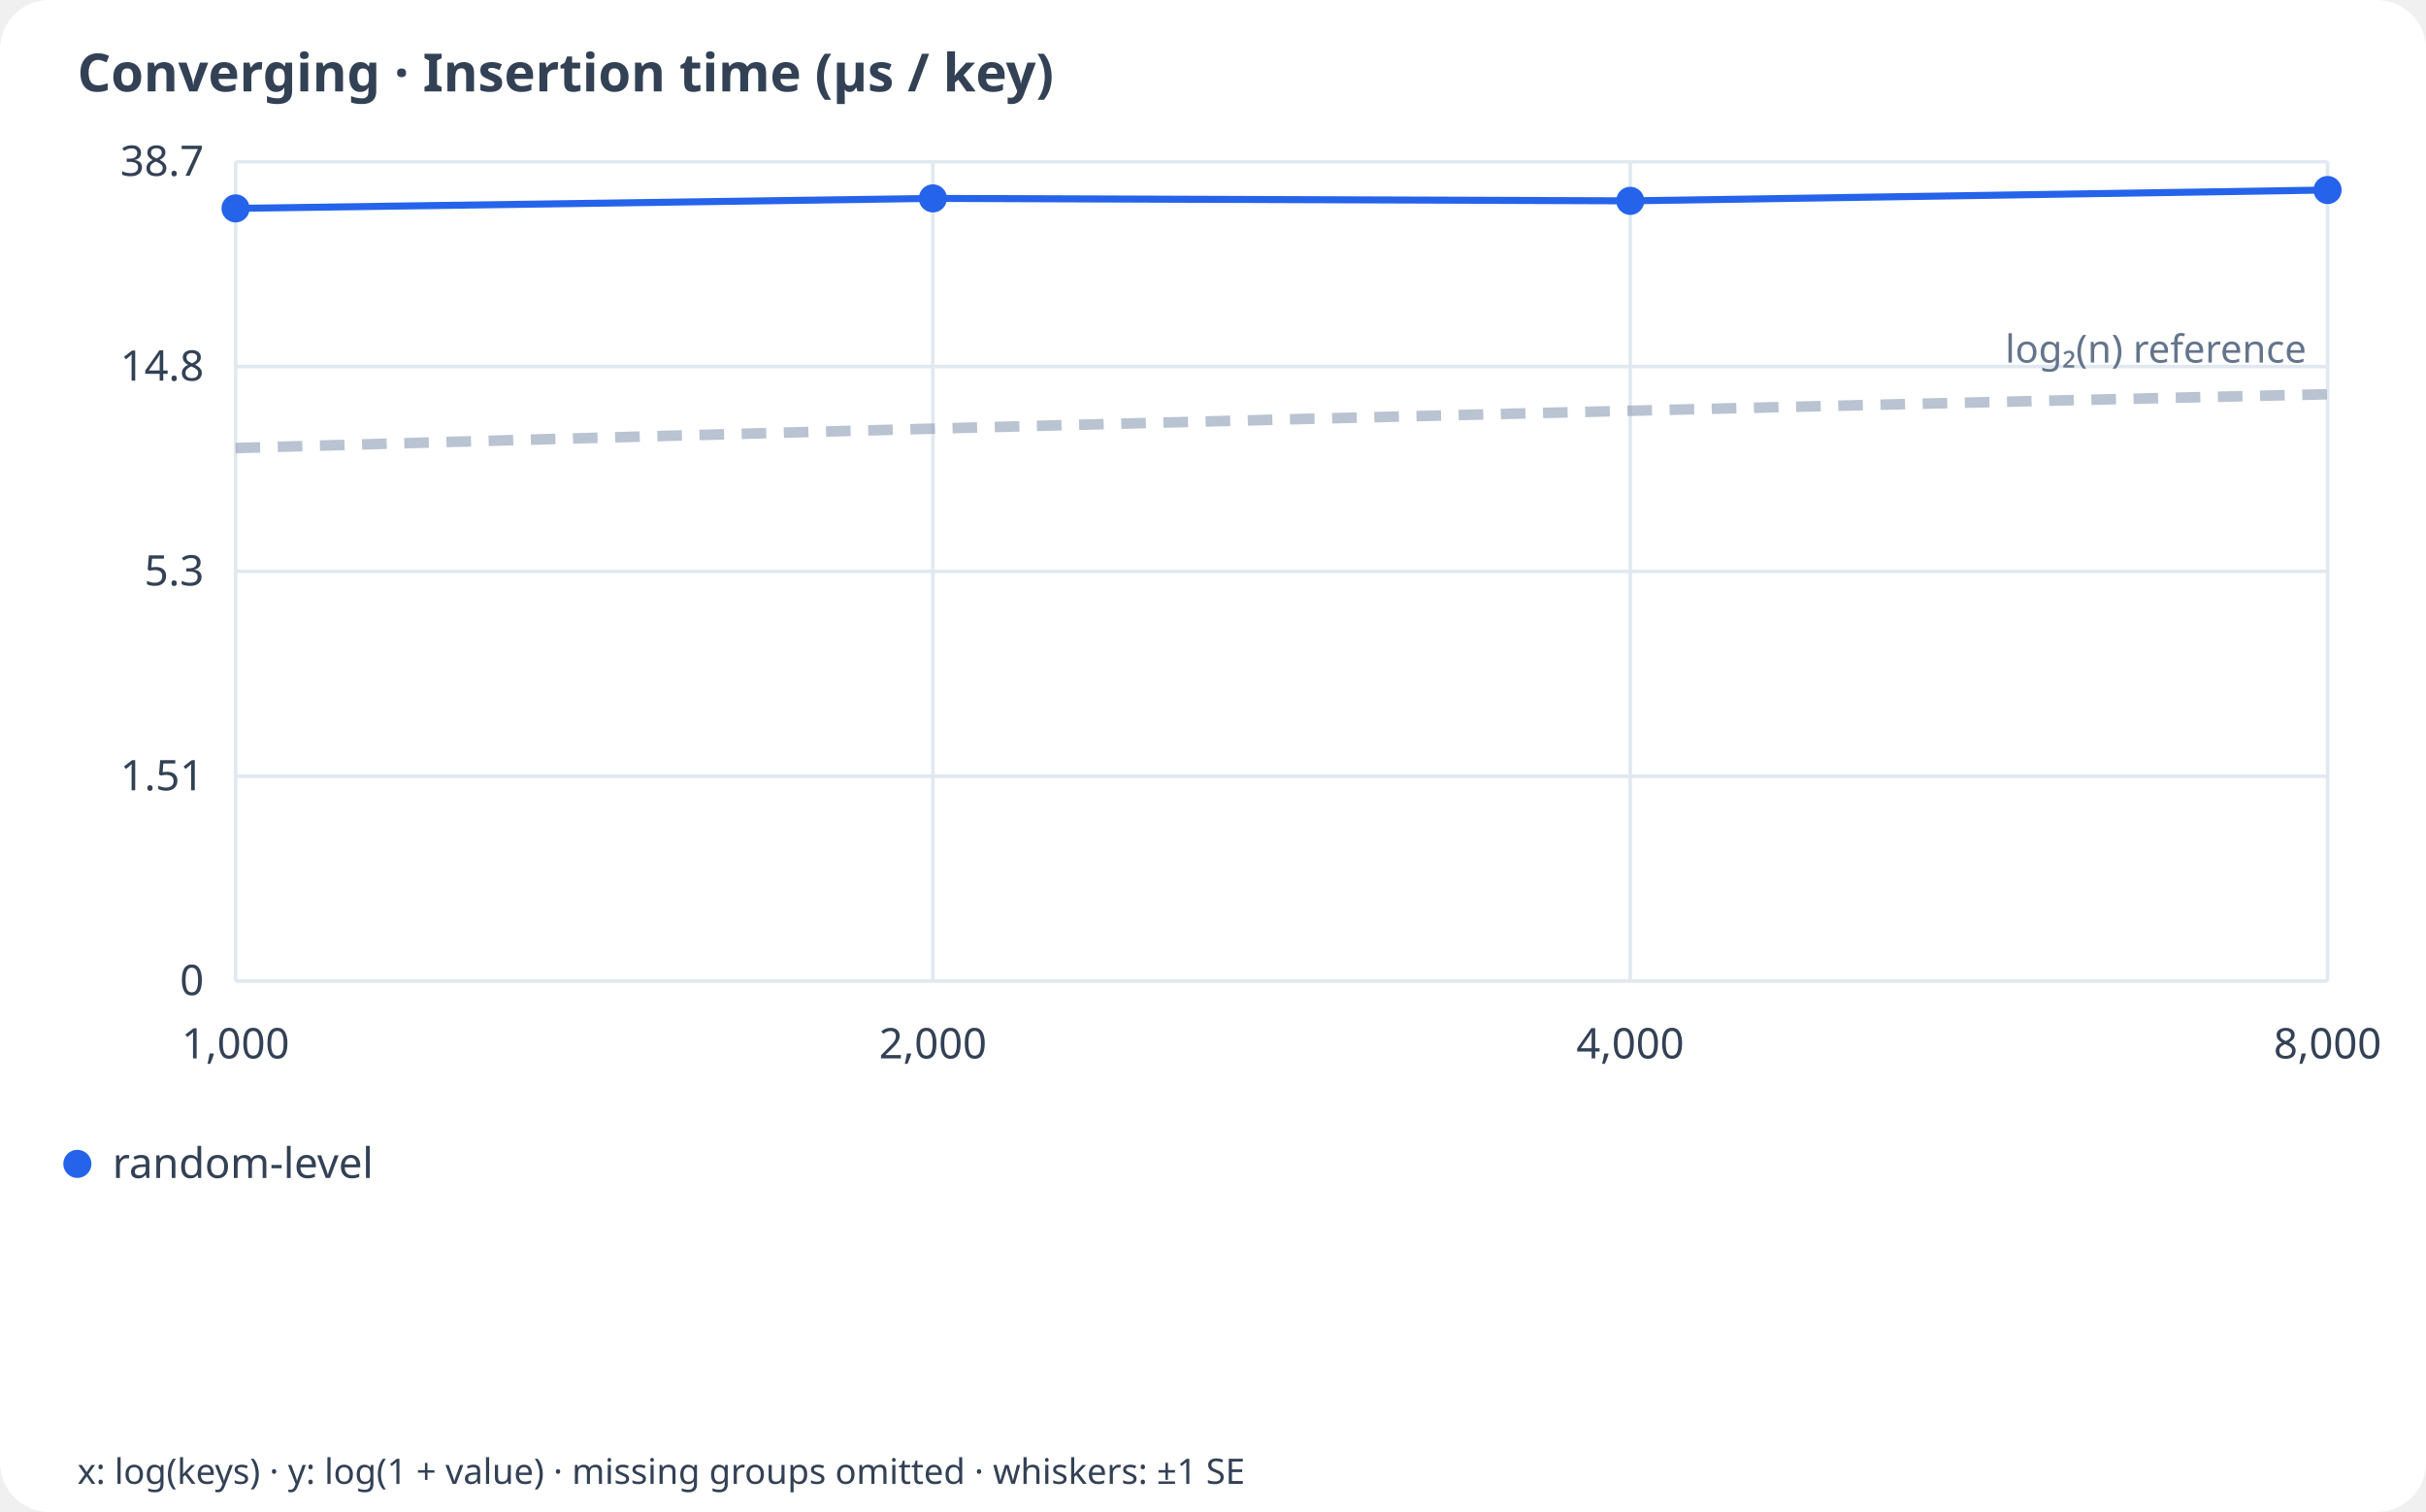
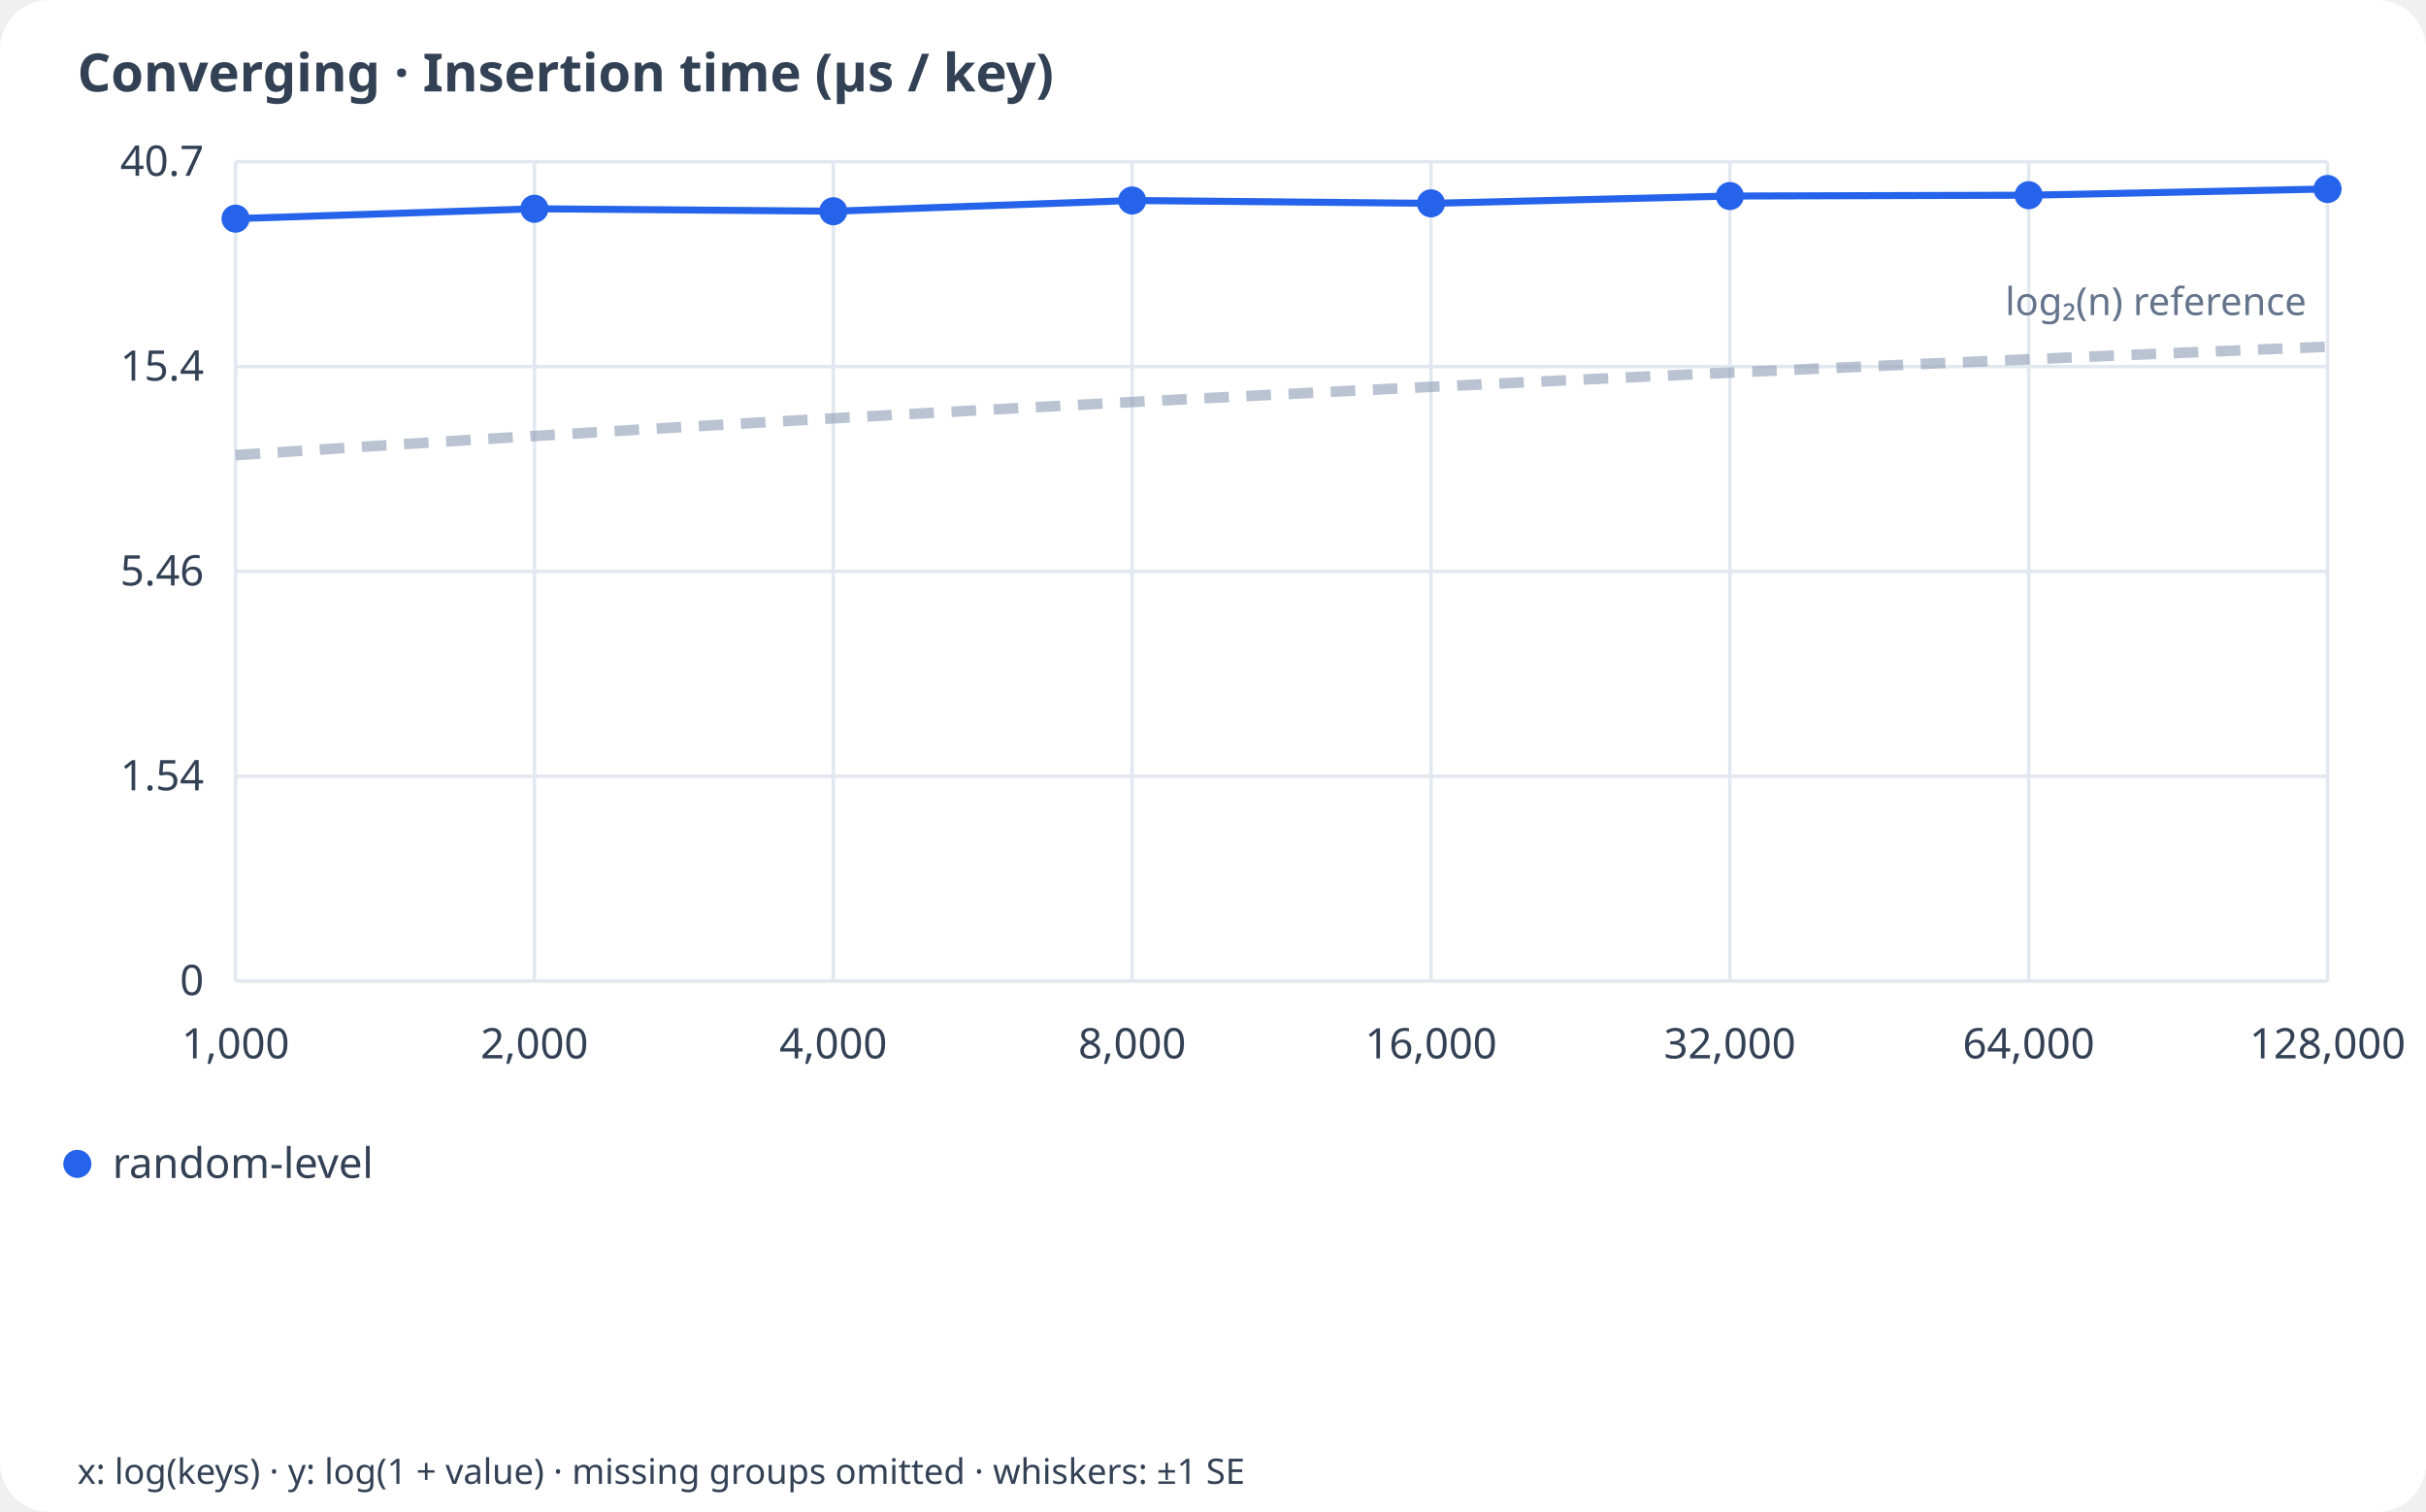
<svg xmlns="http://www.w3.org/2000/svg" viewBox="0 0 690 430" role="img" aria-labelledby="title desc">
  <style>text{font:12px system-ui,sans-serif;fill:#334155}.grid{stroke:#e2e8f0}path,line{vector-effect:non-scaling-stroke}</style>
  <rect width="690" height="430" rx="14" fill="white" />
  <text x="22" y="26" style="font-size:15px;font-weight:650">Converging · Insertion time (µs / key)</text>
  <line class="grid" x1="67" x2="662" y1="279.00" y2="279.00" />
  <text x="58" y="283.00" text-anchor="end">0</text>
  <line class="grid" x1="67" x2="662" y1="220.75" y2="220.75" />
-   <text x="58" y="224.75" text-anchor="end">1.51</text>
+   <text x="58" y="224.75" text-anchor="end">1.54</text>
  <line class="grid" x1="67" x2="662" y1="162.50" y2="162.50" />
-   <text x="58" y="166.50" text-anchor="end">5.3</text>
+   <text x="58" y="166.50" text-anchor="end">5.46</text>
  <line class="grid" x1="67" x2="662" y1="104.25" y2="104.25" />
-   <text x="58" y="108.25" text-anchor="end">14.8</text>
+   <text x="58" y="108.25" text-anchor="end">15.4</text>
  <line class="grid" x1="67" x2="662" y1="46.00" y2="46.00" />
-   <text x="58" y="50.00" text-anchor="end">38.7</text>
+   <text x="58" y="50.00" text-anchor="end">40.7</text>
  <line class="grid" x1="67.00" x2="67.00" y1="46" y2="279" />
  <text x="67.00" y="301" text-anchor="middle">1,000</text>
-   <line class="grid" x1="265.33" x2="265.33" y1="46" y2="279" />
-   <text x="265.33" y="301" text-anchor="middle">2,000</text>
-   <line class="grid" x1="463.67" x2="463.67" y1="46" y2="279" />
-   <text x="463.67" y="301" text-anchor="middle">4,000</text>
+   <line class="grid" x1="152.00" x2="152.00" y1="46" y2="279" />
+   <text x="152.00" y="301" text-anchor="middle">2,000</text>
+   <line class="grid" x1="237.00" x2="237.00" y1="46" y2="279" />
+   <text x="237.00" y="301" text-anchor="middle">4,000</text>
+   <line class="grid" x1="322.00" x2="322.00" y1="46" y2="279" />
+   <text x="322.00" y="301" text-anchor="middle">8,000</text>
+   <line class="grid" x1="407.00" x2="407.00" y1="46" y2="279" />
+   <text x="407.00" y="301" text-anchor="middle">16,000</text>
+   <line class="grid" x1="492.00" x2="492.00" y1="46" y2="279" />
+   <text x="492.00" y="301" text-anchor="middle">32,000</text>
+   <line class="grid" x1="577.00" x2="577.00" y1="46" y2="279" />
+   <text x="577.00" y="301" text-anchor="middle">64,000</text>
  <line class="grid" x1="662.00" x2="662.00" y1="46" y2="279" />
-   <text x="662.00" y="301" text-anchor="middle">8,000</text>
-   <path class="log-reference" d="M67.00,127.43 L72.95,127.26 L78.90,127.08 L84.85,126.91 L90.80,126.74 L96.75,126.57 L102.70,126.40 L108.65,126.23 L114.60,126.06 L120.55,125.89 L126.50,125.72 L132.45,125.55 L138.40,125.38 L144.35,125.22 L150.30,125.05 L156.25,124.88 L162.20,124.72 L168.15,124.55 L174.10,124.39 L180.05,124.22 L186.00,124.06 L191.95,123.89 L197.90,123.73 L203.85,123.57 L209.80,123.40 L215.75,123.24 L221.70,123.08 L227.65,122.92 L233.60,122.76 L239.55,122.60 L245.50,122.44 L251.45,122.28 L257.40,122.12 L263.35,121.96 L269.30,121.80 L275.25,121.64 L281.20,121.48 L287.15,121.33 L293.10,121.17 L299.05,121.01 L305.00,120.86 L310.95,120.70 L316.90,120.54 L322.85,120.39 L328.80,120.23 L334.75,120.08 L340.70,119.93 L346.65,119.77 L352.60,119.62 L358.55,119.47 L364.50,119.31 L370.45,119.16 L376.40,119.01 L382.35,118.86 L388.30,118.71 L394.25,118.56 L400.20,118.41 L406.15,118.26 L412.10,118.11 L418.05,117.96 L424.00,117.81 L429.95,117.66 L435.90,117.51 L441.85,117.36 L447.80,117.22 L453.75,117.07 L459.70,116.92 L465.65,116.78 L471.60,116.63 L477.55,116.48 L483.50,116.34 L489.45,116.19 L495.40,116.05 L501.35,115.90 L507.30,115.76 L513.25,115.62 L519.20,115.47 L525.15,115.33 L531.10,115.19 L537.05,115.04 L543.00,114.90 L548.95,114.76 L554.90,114.62 L560.85,114.48 L566.80,114.34 L572.75,114.20 L578.70,114.05 L584.65,113.91 L590.60,113.78 L596.55,113.64 L602.50,113.50 L608.45,113.36 L614.40,113.22 L620.35,113.08 L626.30,112.94 L632.25,112.81 L638.20,112.67 L644.15,112.53 L650.10,112.39 L656.05,112.26 L662.00,112.12" stroke="#94a3b8" stroke-width="3" stroke-dasharray="7 5" opacity="0.65" fill="none" />
-   <text x="656" y="103.12" text-anchor="end" style="fill:#64748b;font-size:11px">log₂(n) reference</text>
-   <path d="M67.00,59.67V58.86 M64.00,59.67h6 M64.00,58.86h6" stroke="#2563eb" fill="none" />
-   <circle cx="67.00" cy="59.26" r="4" fill="#2563eb" />
-   <path d="M67.00,59.26 L265.33,56.42" stroke="#2563eb" stroke-width="2" fill="none" />
-   <path d="M265.33,57.13V55.72 M262.33,57.13h6 M262.33,55.72h6" stroke="#2563eb" fill="none" />
-   <circle cx="265.33" cy="56.42" r="4" fill="#2563eb" />
-   <path d="M265.33,56.42 L463.67,57.12" stroke="#2563eb" stroke-width="2" fill="none" />
-   <path d="M463.67,57.55V56.69 M460.67,57.55h6 M460.67,56.69h6" stroke="#2563eb" fill="none" />
-   <circle cx="463.67" cy="57.12" r="4" fill="#2563eb" />
-   <path d="M463.67,57.12 L662.00,54.04" stroke="#2563eb" stroke-width="2" fill="none" />
-   <path d="M662.00,55.11V52.98 M659.00,55.11h6 M659.00,52.98h6" stroke="#2563eb" fill="none" />
-   <circle cx="662.00" cy="54.04" r="4" fill="#2563eb" />
+   <text x="662.00" y="301" text-anchor="middle">128,000</text>
+   <path class="log-reference" d="M67.00,129.44 L72.95,129.04 L78.90,128.65 L84.85,128.26 L90.80,127.87 L96.75,127.48 L102.70,127.09 L108.65,126.71 L114.60,126.33 L120.55,125.95 L126.50,125.58 L132.45,125.20 L138.40,124.83 L144.35,124.46 L150.30,124.10 L156.25,123.73 L162.20,123.37 L168.15,123.01 L174.10,122.65 L180.05,122.29 L186.00,121.94 L191.95,121.58 L197.90,121.23 L203.85,120.89 L209.80,120.54 L215.75,120.19 L221.70,119.85 L227.65,119.51 L233.60,119.17 L239.55,118.83 L245.50,118.50 L251.45,118.16 L257.40,117.83 L263.35,117.50 L269.30,117.17 L275.25,116.85 L281.20,116.52 L287.15,116.20 L293.10,115.88 L299.05,115.56 L305.00,115.24 L310.95,114.92 L316.90,114.61 L322.85,114.29 L328.80,113.98 L334.75,113.67 L340.70,113.36 L346.65,113.05 L352.60,112.75 L358.55,112.44 L364.50,112.14 L370.45,111.84 L376.40,111.54 L382.35,111.24 L388.30,110.94 L394.25,110.65 L400.20,110.35 L406.15,110.06 L412.10,109.77 L418.05,109.48 L424.00,109.19 L429.95,108.90 L435.90,108.62 L441.85,108.33 L447.80,108.05 L453.75,107.77 L459.70,107.48 L465.65,107.20 L471.60,106.93 L477.55,106.65 L483.50,106.37 L489.45,106.10 L495.40,105.82 L501.35,105.55 L507.30,105.28 L513.25,105.01 L519.20,104.74 L525.15,104.47 L531.10,104.21 L537.05,103.94 L543.00,103.68 L548.95,103.41 L554.90,103.15 L560.85,102.89 L566.80,102.63 L572.75,102.37 L578.70,102.11 L584.65,101.86 L590.60,101.60 L596.55,101.34 L602.50,101.09 L608.45,100.84 L614.40,100.59 L620.35,100.34 L626.30,100.09 L632.25,99.84 L638.20,99.59 L644.15,99.34 L650.10,99.10 L656.05,98.85 L662.00,98.61" stroke="#94a3b8" stroke-width="3" stroke-dasharray="7 5" opacity="0.65" fill="none" />
+   <text x="656" y="89.61" text-anchor="end" style="fill:#64748b;font-size:11px">log₂(n) reference</text>
+   <path d="M67.00,62.59V61.78 M64.00,62.59h6 M64.00,61.78h6" stroke="#2563eb" fill="none" />
+   <circle cx="67.00" cy="62.18" r="4" fill="#2563eb" />
+   <path d="M67.00,62.18 L152.00,59.37" stroke="#2563eb" stroke-width="2" fill="none" />
+   <path d="M152.00,60.07V58.68 M149.00,60.07h6 M149.00,58.68h6" stroke="#2563eb" fill="none" />
+   <circle cx="152.00" cy="59.37" r="4" fill="#2563eb" />
+   <path d="M152.00,59.37 L237.00,60.07" stroke="#2563eb" stroke-width="2" fill="none" />
+   <path d="M237.00,60.49V59.64 M234.00,60.49h6 M234.00,59.64h6" stroke="#2563eb" fill="none" />
+   <circle cx="237.00" cy="60.07" r="4" fill="#2563eb" />
+   <path d="M237.00,60.07 L322.00,57.02" stroke="#2563eb" stroke-width="2" fill="none" />
+   <path d="M322.00,58.08V55.98 M319.00,58.08h6 M319.00,55.98h6" stroke="#2563eb" fill="none" />
+   <circle cx="322.00" cy="57.02" r="4" fill="#2563eb" />
+   <path d="M322.00,57.02 L407.00,57.83" stroke="#2563eb" stroke-width="2" fill="none" />
+   <path d="M407.00,58.06V57.60 M404.00,58.06h6 M404.00,57.60h6" stroke="#2563eb" fill="none" />
+   <circle cx="407.00" cy="57.83" r="4" fill="#2563eb" />
+   <path d="M407.00,57.83 L492.00,55.75" stroke="#2563eb" stroke-width="2" fill="none" />
+   <path d="M492.00,56.64V54.88 M489.00,56.64h6 M489.00,54.88h6" stroke="#2563eb" fill="none" />
+   <circle cx="492.00" cy="55.75" r="4" fill="#2563eb" />
+   <path d="M492.00,55.75 L577.00,55.52" stroke="#2563eb" stroke-width="2" fill="none" />
+   <path d="M577.00,56.10V54.94 M574.00,56.10h6 M574.00,54.94h6" stroke="#2563eb" fill="none" />
+   <circle cx="577.00" cy="55.52" r="4" fill="#2563eb" />
+   <path d="M577.00,55.52 L662.00,53.74" stroke="#2563eb" stroke-width="2" fill="none" />
+   <path d="M662.00,54.58V52.90 M659.00,54.58h6 M659.00,52.90h6" stroke="#2563eb" fill="none" />
+   <circle cx="662.00" cy="53.74" r="4" fill="#2563eb" />
  <circle cx="22" cy="331" r="4" fill="#2563eb" />
  <text x="32" y="335">random-level</text>
  <text x="22" y="422" style="font-size:10px">x: log(keys) · y: log(1 + value) · missing groups omitted · whiskers: ±1 SE</text>
</svg>
